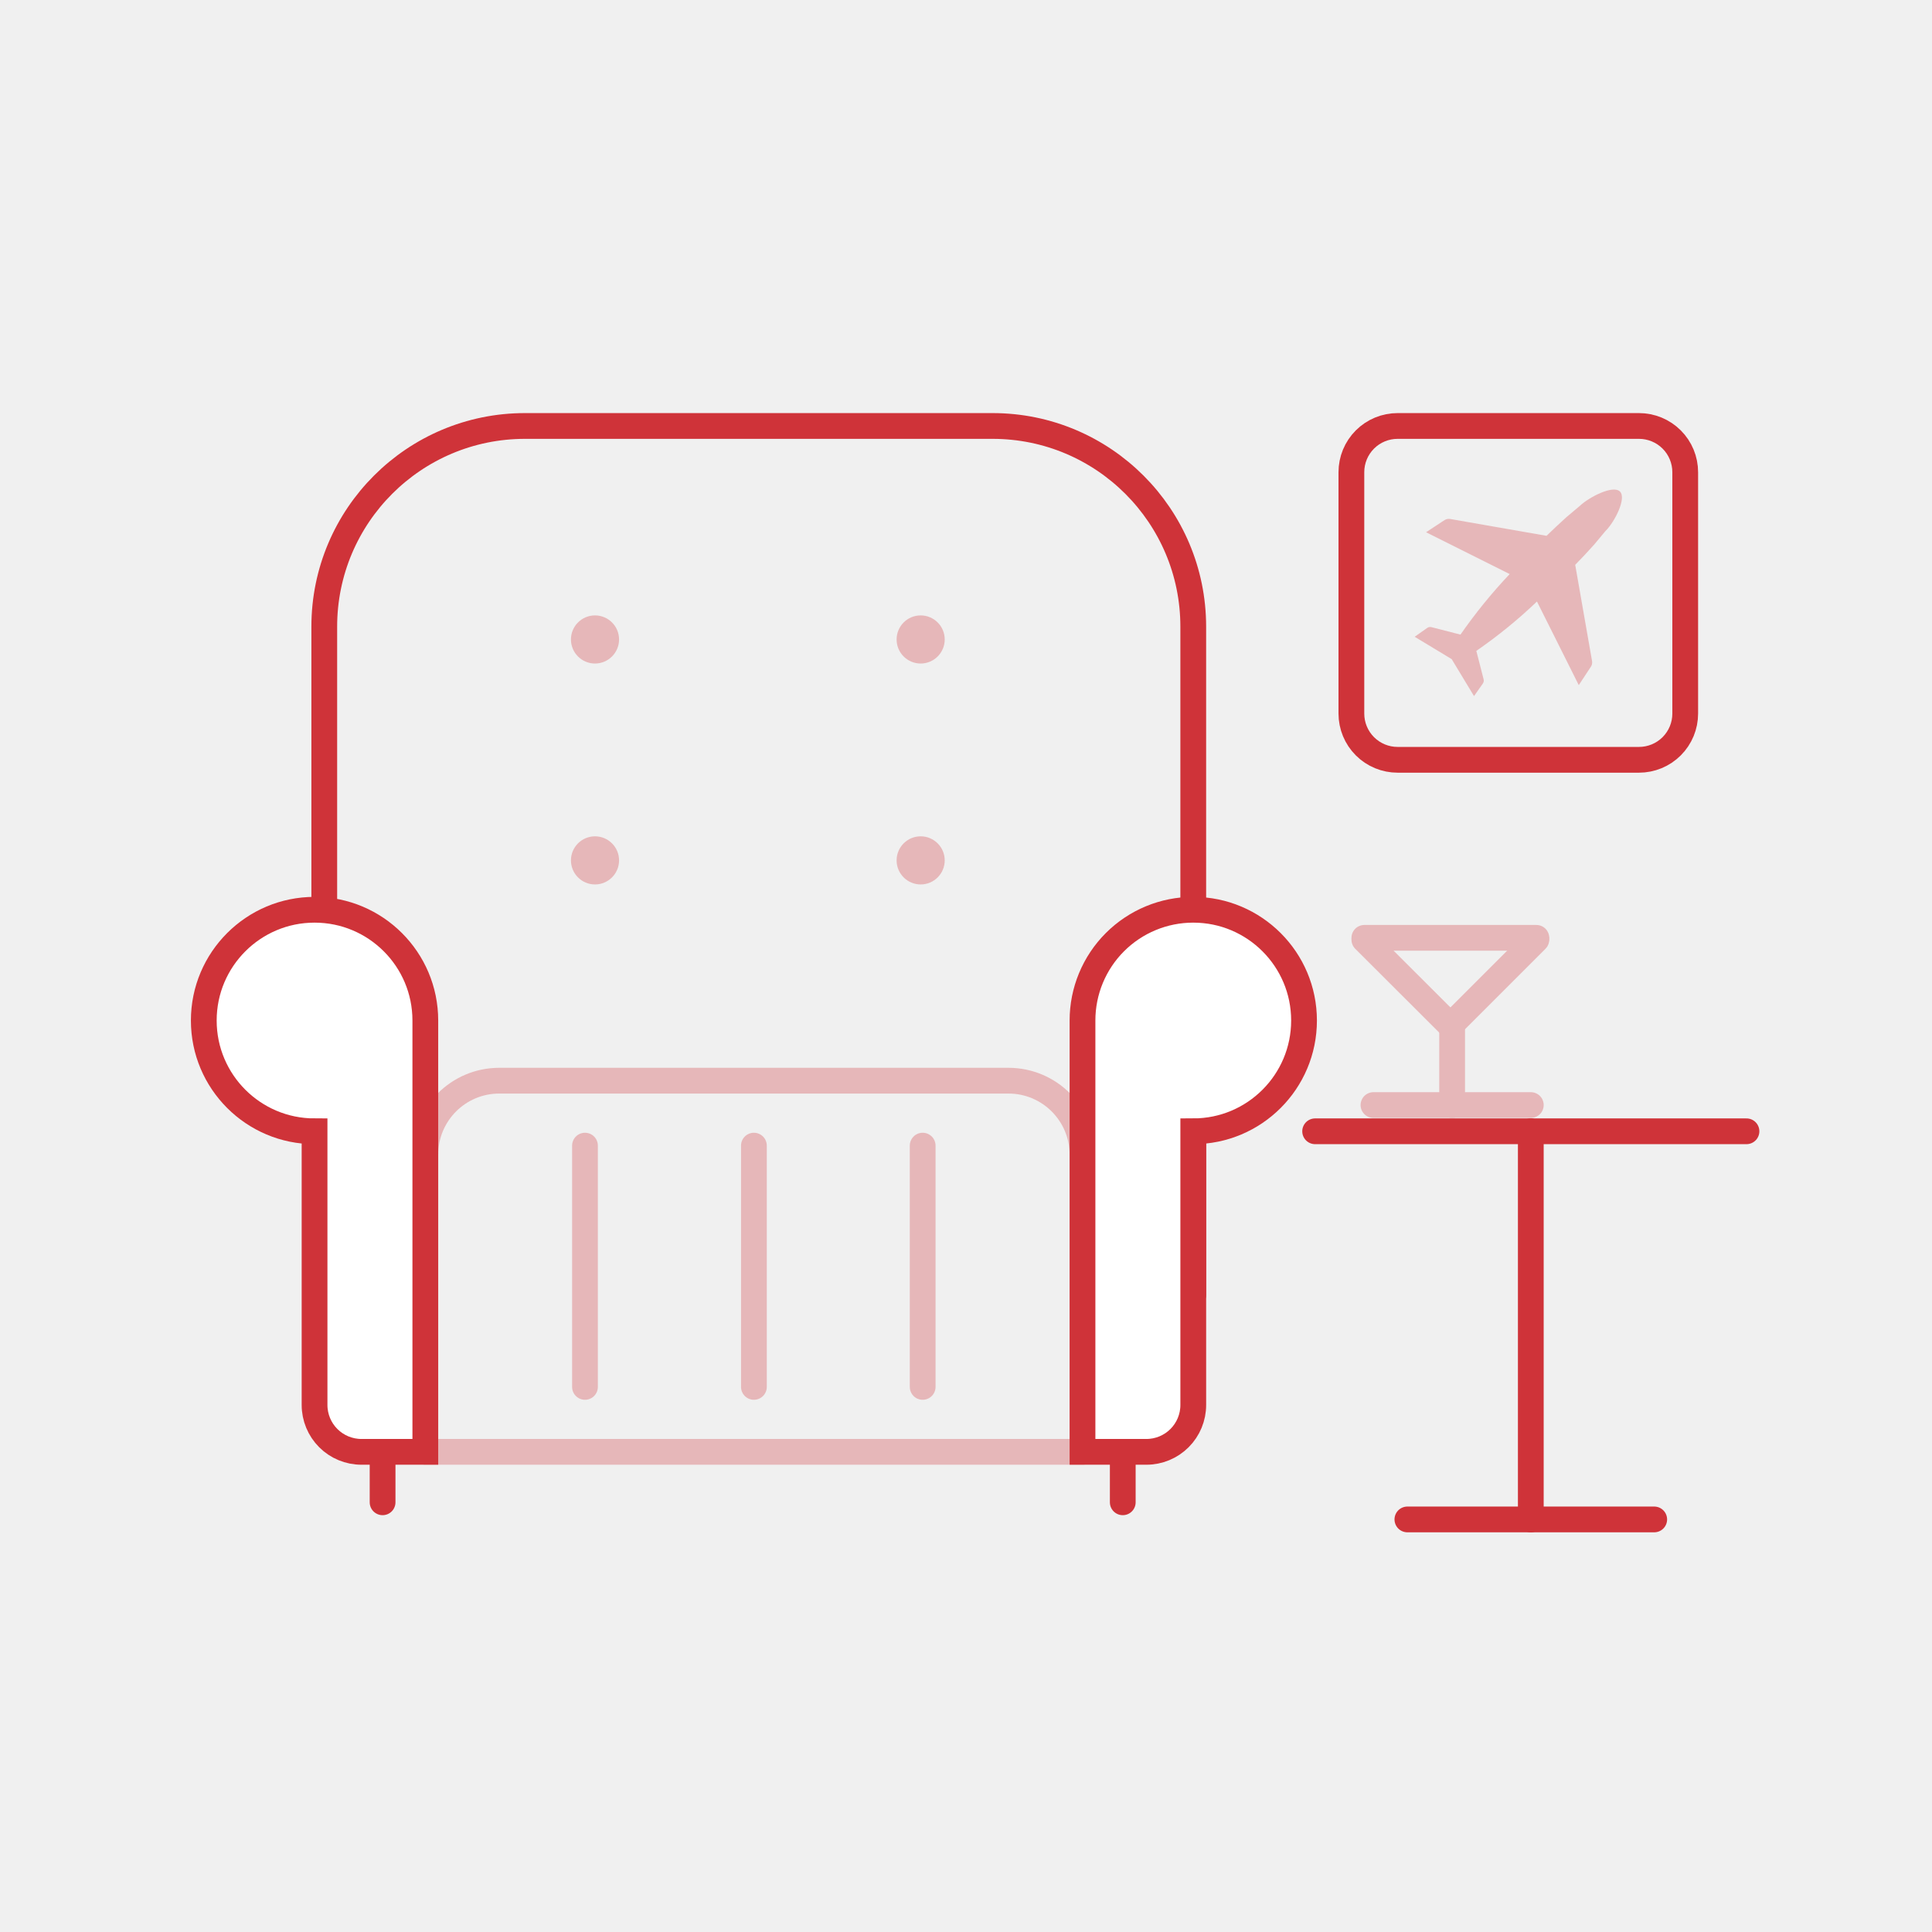
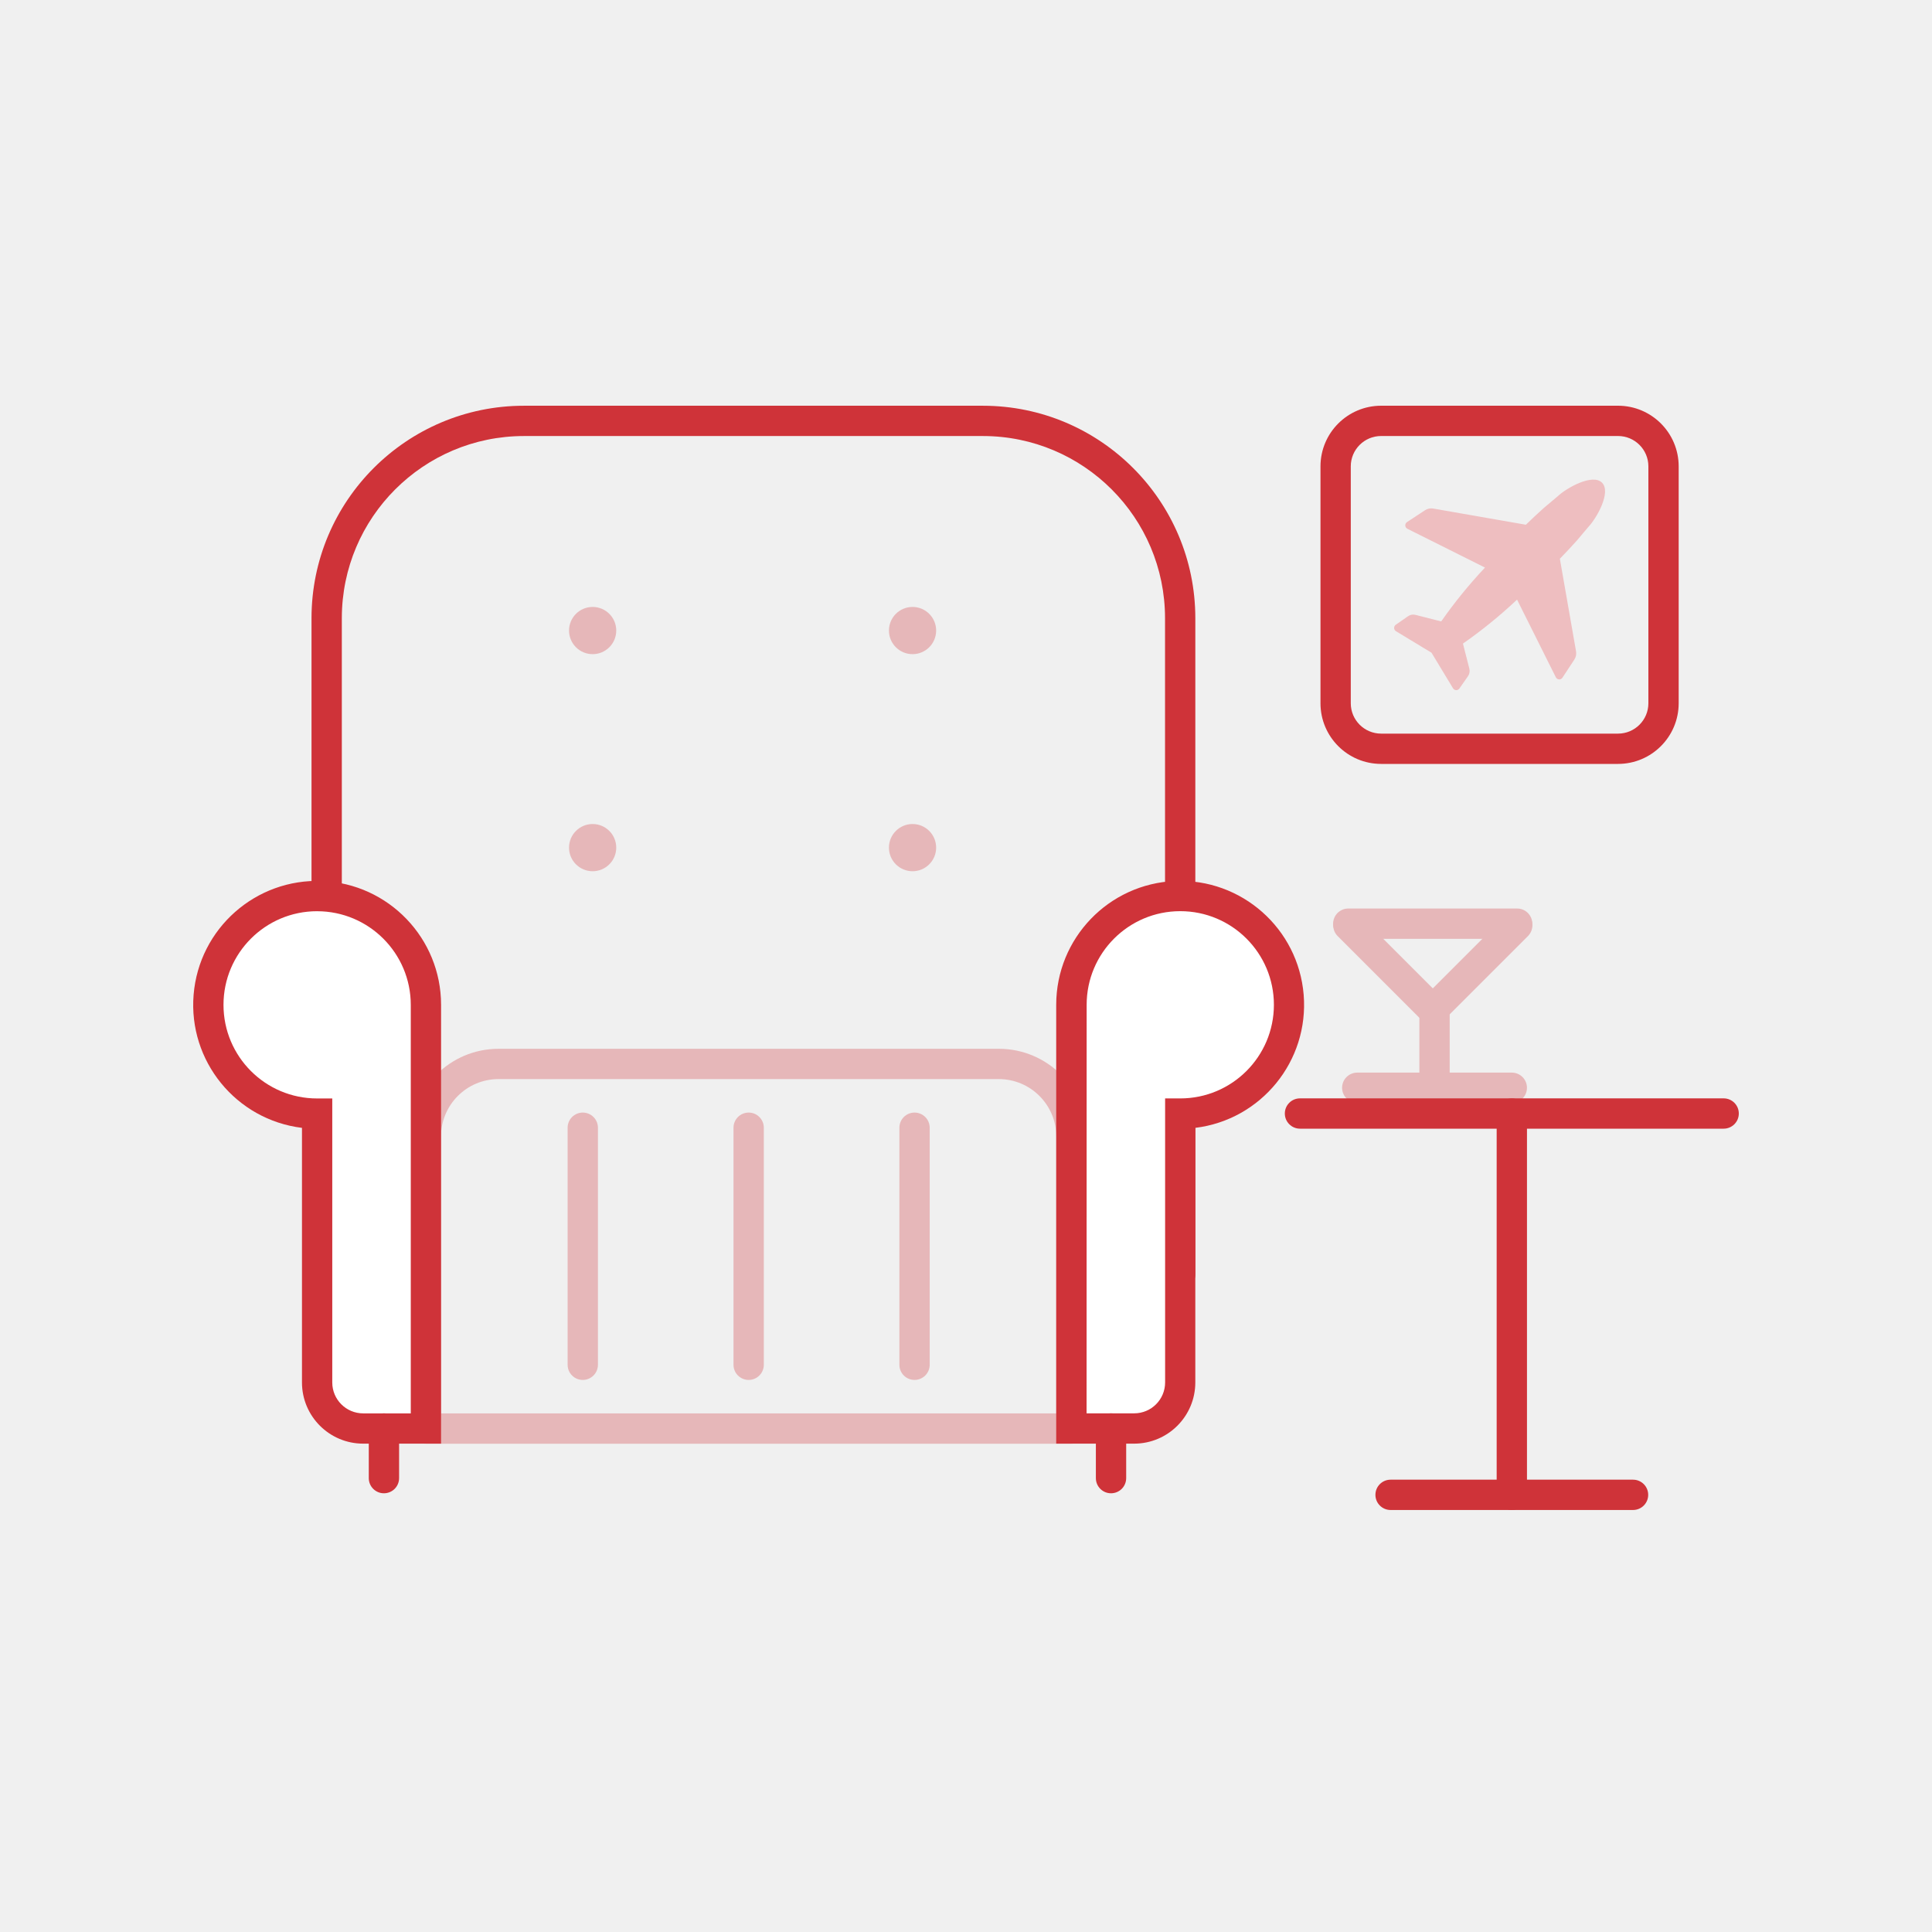
- <svg xmlns="http://www.w3.org/2000/svg" width="150" height="150" viewBox="0 0 150 150">
-   <g id="Group_3711" data-name="Group 3711" transform="translate(-1063 -1805)">
-     <rect id="Rectangle_1961" data-name="Rectangle 1961" width="150" height="150" transform="translate(1063 1805)" fill="none" />
-     <g id="Group_3538" data-name="Group 3538" transform="translate(1077.822 1837.072)">
-       <g id="Group_3535" data-name="Group 3535" transform="translate(87.285 40.741)">
-         <line id="Line_1325" data-name="Line 1325" x2="33.489" transform="translate(0 15.02)" fill="none" stroke="#cf3339" stroke-linecap="round" stroke-miterlimit="10" stroke-width="2" />
-         <g id="Group_3534" data-name="Group 3534" transform="translate(3.821)" opacity="0.3">
-           <line id="Line_1326" data-name="Line 1326" x1="12.217" transform="translate(0.707 12.983)" fill="none" stroke="#cf3339" stroke-linecap="round" stroke-miterlimit="10" stroke-width="2" />
-           <line id="Line_1327" data-name="Line 1327" x2="13.355" fill="none" stroke="#cf3339" stroke-linecap="round" stroke-miterlimit="10" stroke-width="2" />
-           <line id="Line_1328" data-name="Line 1328" y2="6.168" transform="translate(6.815 6.815)" fill="none" stroke="#cf3339" stroke-linecap="round" stroke-miterlimit="10" stroke-width="2" />
-           <line id="Line_1329" data-name="Line 1329" x2="6.683" y2="6.671" transform="translate(0 0.144)" fill="none" stroke="#cf3339" stroke-linecap="round" stroke-miterlimit="10" stroke-width="2" />
-           <line id="Line_1330" data-name="Line 1330" x1="6.671" y2="6.671" transform="translate(6.683 0.144)" fill="none" stroke="#cf3339" stroke-linecap="round" stroke-miterlimit="10" stroke-width="2" />
+ <svg xmlns="http://www.w3.org/2000/svg" width="100" height="100" viewBox="0 0 100 100">
+   <g id="Group_3807" data-name="Group 3807" transform="translate(-1190 -2188)">
+     <rect id="Rectangle_1961" data-name="Rectangle 1961" width="100" height="100" transform="translate(1190 2188)" fill="none" />
+     <g id="Group_3942" data-name="Group 3942" transform="translate(39 60)">
+       <g id="Group_3941" data-name="Group 3941" transform="translate(1161 2149)">
+         <g id="Group_3935" data-name="Group 3935" transform="translate(56.503 26.025)">
+           <path id="Path_2310" data-name="Path 2310" d="M1871.6,1221.6h-21.929a.784.784,0,0,1,0-1.569H1871.6a.784.784,0,0,1,0,1.569Z" transform="translate(-1848.887 -1210.205)" fill="#cf3339" />
+           <g id="Group_3934" data-name="Group 3934" transform="translate(2.504)" opacity="0.3">
+             <path id="Path_2311" data-name="Path 2311" d="M1861.45,1219.9h-8a.784.784,0,1,1,0-1.569h8a.784.784,0,0,1,0,1.569Z" transform="translate(-1852.206 -1209.838)" fill="#cf3339" />
+             <path id="Path_2312" data-name="Path 2312" d="M1861.6,1209.07h-8.74a.784.784,0,1,1,0-1.569h8.74a.784.784,0,1,1,0,1.569Z" transform="translate(-1852.08 -1207.501)" fill="#cf3339" />
+             <path id="Path_2313" data-name="Path 2313" d="M1858.55,1218.794a.784.784,0,0,1-.784-.784v-4.039a.784.784,0,0,1,1.569,0v4.039A.784.784,0,0,1,1858.55,1218.794Z" transform="translate(-1853.306 -1208.727)" fill="#cf3339" />
+             <path id="Path_2314" data-name="Path 2314" d="M1857.234,1213.553a.784.784,0,0,1-.554-.23l-4.37-4.37a.784.784,0,1,1,1.109-1.109l4.37,4.37a.784.784,0,0,1-.555,1.339Z" transform="translate(-1852.08 -1207.526)" fill="#cf3339" />
+             <path id="Path_2315" data-name="Path 2315" d="M1858.436,1213.553a.784.784,0,0,1-.554-1.339l4.37-4.37a.784.784,0,0,1,1.109,1.109l-4.37,4.37A.782.782,0,0,1,1858.436,1213.553Z" transform="translate(-1853.282 -1207.526)" fill="#cf3339" />
+           </g>
+           <path id="Path_2316" data-name="Path 2316" d="M1868.2,1246.763H1855.65a.784.784,0,0,1,0-1.569H1868.2a.784.784,0,0,1,0,1.569Z" transform="translate(-1850.177 -1215.631)" fill="#cf3339" />
+           <path id="Path_2317" data-name="Path 2317" d="M1863.65,1241.336a.784.784,0,0,1-.784-.784V1220.82a.784.784,0,1,1,1.569,0v19.732A.784.784,0,0,1,1863.65,1241.336Z" transform="translate(-1851.902 -1210.205)" fill="#cf3339" />
        </g>
-         <line id="Line_1331" data-name="Line 1331" x2="19.164" transform="translate(7.162 45.155)" fill="none" stroke="#cf3339" stroke-linecap="round" stroke-miterlimit="10" stroke-width="2" />
-         <line id="Line_1332" data-name="Line 1332" y2="30.135" transform="translate(16.744 15.02)" fill="none" stroke="#cf3339" stroke-linecap="round" stroke-miterlimit="10" stroke-width="2" />
-       </g>
-       <g id="Group_3536" data-name="Group 3536" transform="translate(1 1)">
-         <path id="Path_1676" data-name="Path 1676" stroke="#cf3339" d="M60.646,43.44H21.1a5.738,5.738,0,0,0-5.737,5.737v23.08H66.383V49.177A5.746,5.746,0,0,0,60.646,43.44Z" fill="none" transform="translate(1.839 7.392)" stroke-linecap="round" stroke-linejoin="round" stroke-miterlimit="10" stroke-width="2" opacity="0.3" />
-         <path id="Path_1677" data-name="Path 1677" d="M8.81,68.468V16.583A15.583,15.583,0,0,1,24.393,1H60.7A15.583,15.583,0,0,1,76.278,16.583V68.468" transform="translate(0.544 -1)" fill="none" stroke="#cf3339" stroke-linecap="round" stroke-miterlimit="10" stroke-width="2" />
-         <path id="Path_1678" data-name="Path 1678" d="M9.6,32.36a8.6,8.6,0,0,0,0,17.2V70.807a3.639,3.639,0,0,0,3.641,3.641H18.2V40.96A8.6,8.6,0,0,0,9.6,32.36Z" transform="translate(-1 5.201)" fill="#fff" stroke="#cf3339" stroke-linecap="round" stroke-miterlimit="10" stroke-width="2" />
-         <path id="Path_1679" data-name="Path 1679" d="M66.56,32.36a8.6,8.6,0,0,1,0,17.2V70.807a3.639,3.639,0,0,1-3.641,3.641H57.96V40.96A8.593,8.593,0,0,1,66.56,32.36Z" transform="translate(10.263 5.201)" fill="#fff" stroke="#cf3339" stroke-linecap="round" stroke-miterlimit="10" stroke-width="2" />
-         <line id="Line_1333" data-name="Line 1333" y2="3.917" transform="translate(13.882 79.649)" fill="none" stroke="#cf3339" stroke-linecap="round" stroke-miterlimit="10" stroke-width="2" />
-         <line id="Line_1334" data-name="Line 1334" y2="3.917" transform="translate(71.349 79.649)" fill="none" stroke="#cf3339" stroke-linecap="round" stroke-miterlimit="10" stroke-width="2" />
-         <circle id="Ellipse_169" data-name="Ellipse 169" cx="1.868" cy="1.868" r="1.868" transform="translate(28.506 14.708)" fill="#cf3339" opacity="0.3" />
-         <circle id="Ellipse_170" data-name="Ellipse 170" cx="1.868" cy="1.868" r="1.868" transform="translate(53.79 14.708)" fill="#cf3339" opacity="0.3" />
-         <circle id="Ellipse_171" data-name="Ellipse 171" cx="1.868" cy="1.868" r="1.868" transform="translate(28.506 31.86)" fill="#cf3339" opacity="0.3" />
-         <circle id="Ellipse_172" data-name="Ellipse 172" cx="1.868" cy="1.868" r="1.868" transform="translate(53.79 31.86)" fill="#cf3339" opacity="0.3" />
-         <line id="Line_1335" data-name="Line 1335" y2="18.733" transform="translate(29.596 55.874)" opacity="0.3" stroke="#cf3339" stroke-linecap="round" stroke-linejoin="round" stroke-miterlimit="10" stroke-width="2" fill="none" />
-         <line id="Line_1336" data-name="Line 1336" y2="18.733" transform="translate(42.711 55.874)" opacity="0.3" stroke="#cf3339" stroke-linecap="round" stroke-linejoin="round" stroke-miterlimit="10" stroke-width="2" fill="none" />
-         <line id="Line_1337" data-name="Line 1337" y2="18.733" transform="translate(55.814 55.874)" opacity="0.3" stroke="#cf3339" stroke-linecap="round" stroke-linejoin="round" stroke-miterlimit="10" stroke-width="2" fill="none" />
-       </g>
-       <g id="Group_3537" data-name="Group 3537" transform="translate(90.099 1)">
-         <path id="Path_1680" data-name="Path 1680" d="M97.716,26.919H78.983a3.588,3.588,0,0,1-3.593-3.593V4.593A3.588,3.588,0,0,1,78.983,1H97.716a3.588,3.588,0,0,1,3.593,3.593V23.326A3.588,3.588,0,0,1,97.716,26.919Z" transform="translate(-75.39 -1)" fill="none" stroke="#cf3339" stroke-linecap="round" stroke-miterlimit="10" stroke-width="2" />
-         <path id="Path_1681" data-name="Path 1681" d="M95.432,5.276h0c-.539-.539-2.419.455-3.09,1.09l-1.078.91c-.575.527-.982.9-1.533,1.437L82.257,7.407a.635.635,0,0,0-.443.084l-1.437.946,6.492,3.246a40.485,40.485,0,0,0-3.821,4.7l-2.24-.575a.4.4,0,0,0-.347.06l-.97.683,2.875,1.737L84.1,21.157l.683-.97a.4.4,0,0,0,.06-.347l-.563-2.192a38.361,38.361,0,0,0,4.707-3.833l3.246,6.492.946-1.437a.611.611,0,0,0,.084-.443l-1.306-7.462c.551-.563.922-.958,1.449-1.545l.9-1.078C94.977,7.695,95.971,5.814,95.432,5.276Z" transform="translate(-74.579 -0.185)" fill="#cf3339" opacity="0.3" />
+         <g id="Group_3938" data-name="Group 3938" transform="translate(0 0)">
+           <path id="Path_2318" data-name="Path 2318" d="M1825.4,1237.2h-33.412a.784.784,0,0,1-.784-.784V1221.3a4.547,4.547,0,0,1,4.542-4.542h25.9a4.547,4.547,0,0,1,4.542,4.542v15.108A.784.784,0,0,1,1825.4,1237.2Zm-32.627-1.569h31.843V1221.3a2.976,2.976,0,0,0-2.973-2.973h-25.9a2.976,2.976,0,0,0-2.973,2.973Z" transform="translate(-1779.943 -1183.473)" fill="#cf3339" opacity="0.3" />
+           <path id="Path_2319" data-name="Path 2319" d="M1829.616,1220.066a.784.784,0,0,1-.784-.784v-33.974a9.43,9.43,0,0,0-9.42-9.42h-23.769a9.431,9.431,0,0,0-9.42,9.42v33.974a.784.784,0,0,1-1.569,0v-33.974a11,11,0,0,1,10.989-10.988h23.769a11,11,0,0,1,10.988,10.988v33.974A.784.784,0,0,1,1829.616,1220.066Z" transform="translate(-1778.53 -1174.319)" fill="#cf3339" />
+           <g id="Group_3936" data-name="Group 3936" transform="translate(0 24.596)">
+             <path id="Path_2320" data-name="Path 2320" d="M1783.476,1206.679a5.63,5.63,0,0,0,0,11.26v13.918a2.382,2.382,0,0,0,2.381,2.381h3.25v-21.929A5.63,5.63,0,0,0,1783.476,1206.679Z" transform="translate(-1777.062 -1205.895)" fill="#fff" />
+             <path id="Path_2321" data-name="Path 2321" d="M1789.675,1234.806h-4.033a3.169,3.169,0,0,1-3.166-3.165v-13.18a6.415,6.415,0,1,1,7.2-6.368Zm-6.415-27.559a4.846,4.846,0,0,0,0,9.692h.784v14.7a1.6,1.6,0,0,0,1.6,1.6h2.464v-21.144A4.851,4.851,0,0,0,1783.26,1207.248Z" transform="translate(-1776.846 -1205.679)" fill="#cf3339" />
+           </g>
+           <g id="Group_3937" data-name="Group 3937" transform="translate(44.672 24.596)">
+             <path id="Path_2322" data-name="Path 2322" d="M1840.434,1206.679a5.63,5.63,0,1,1,0,11.26v13.918a2.382,2.382,0,0,1-2.381,2.381h-3.25v-21.929A5.63,5.63,0,0,1,1840.434,1206.679Z" transform="translate(-1834.019 -1205.895)" fill="#fff" />
+             <path id="Path_2323" data-name="Path 2323" d="M1837.837,1234.806H1833.8v-22.713a6.415,6.415,0,1,1,7.2,6.368v13.18A3.168,3.168,0,0,1,1837.837,1234.806Zm-2.465-1.569h2.465a1.6,1.6,0,0,0,1.6-1.6v-14.7h.784a4.846,4.846,0,1,0-4.845-4.846Z" transform="translate(-1833.803 -1205.679)" fill="#cf3339" />
+           </g>
+           <path id="Path_2324" data-name="Path 2324" d="M1789.217,1244.953a.784.784,0,0,1-.784-.784V1241.6a.784.784,0,0,1,1.569,0v2.569A.784.784,0,0,1,1789.217,1244.953Z" transform="translate(-1779.345 -1188.661)" fill="#cf3339" />
+           <path id="Path_2325" data-name="Path 2325" d="M1837.2,1244.953a.784.784,0,0,1-.784-.784V1241.6a.784.784,0,1,1,1.569,0v2.569A.784.784,0,0,1,1837.2,1244.953Z" transform="translate(-1789.694 -1188.661)" fill="#cf3339" />
+           <circle id="Ellipse_207" data-name="Ellipse 207" cx="1.222" cy="1.222" r="1.222" transform="translate(19.453 10.415)" fill="#cf3339" opacity="0.3" />
+           <circle id="Ellipse_208" data-name="Ellipse 208" cx="1.222" cy="1.222" r="1.222" transform="translate(36.011 10.415)" fill="#cf3339" opacity="0.3" />
+           <circle id="Ellipse_209" data-name="Ellipse 209" cx="1.222" cy="1.222" r="1.222" transform="translate(19.453 21.651)" fill="#cf3339" opacity="0.3" />
+           <circle id="Ellipse_210" data-name="Ellipse 210" cx="1.222" cy="1.222" r="1.222" transform="translate(36.011 21.651)" fill="#cf3339" opacity="0.3" />
+           <path id="Path_2326" data-name="Path 2326" d="M1802.34,1234.805a.784.784,0,0,1-.784-.784v-12.27a.784.784,0,0,1,1.569,0v12.27A.784.784,0,0,1,1802.34,1234.805Z" transform="translate(-1782.176 -1184.38)" fill="#cf3339" opacity="0.3" />
+           <path id="Path_2327" data-name="Path 2327" d="M1813.287,1234.805a.784.784,0,0,1-.784-.784v-12.27a.784.784,0,0,1,1.569,0v12.27A.784.784,0,0,1,1813.287,1234.805Z" transform="translate(-1784.537 -1184.38)" fill="#cf3339" opacity="0.3" />
+           <path id="Path_2328" data-name="Path 2328" d="M1824.234,1234.805a.784.784,0,0,1-.784-.784v-12.27a.784.784,0,0,1,1.569,0v12.27A.784.784,0,0,1,1824.234,1234.805Z" transform="translate(-1786.898 -1184.38)" fill="#cf3339" opacity="0.3" />
+         </g>
+         <g id="Group_3940" data-name="Group 3940" transform="translate(58.348 0)">
+           <path id="Path_2329" data-name="Path 2329" d="M1866.642,1192.859h-12.266a3.14,3.14,0,0,1-3.137-3.137v-12.266a3.141,3.141,0,0,1,3.137-3.137h12.266a3.14,3.14,0,0,1,3.137,3.137v12.266A3.14,3.14,0,0,1,1866.642,1192.859Zm-12.266-16.972a1.571,1.571,0,0,0-1.569,1.569v12.266a1.571,1.571,0,0,0,1.569,1.569h12.266a1.571,1.571,0,0,0,1.569-1.569v-12.266a1.571,1.571,0,0,0-1.569-1.569Z" transform="translate(-1851.239 -1174.319)" fill="#cf3339" />
+           <g id="Group_3939" data-name="Group 3939" transform="translate(3.809 3.822)">
+             <path id="Path_2330" data-name="Path 2330" d="M1866.774,1179.542h0c-.354-.354-1.586.3-2.021.711l-.709.6c-.38.343-.642.584-1,.944l-4.888-.854a.4.4,0,0,0-.288.055l-.941.619,4.253,2.126a25.5,25.5,0,0,0-2.5,3.073l-1.467-.374a.276.276,0,0,0-.228.042l-.637.444,1.884,1.14,1.14,1.884.444-.637a.275.275,0,0,0,.042-.228l-.366-1.438a25.459,25.459,0,0,0,3.086-2.507l2.126,4.254.619-.941a.4.4,0,0,0,.055-.289l-.853-4.887c.362-.366.6-.631.95-1.012l.591-.7C1866.478,1181.128,1867.128,1179.9,1866.774,1179.542Z" transform="translate(-1856.15 -1179.245)" fill="#eebec0" />
+             <path id="Path_2331" data-name="Path 2331" d="M1859.316,1190.092h-.006a.2.2,0,0,1-.162-.095l-1.115-1.843-1.843-1.115a.2.2,0,0,1-.01-.329l.638-.443a.463.463,0,0,1,.387-.071l1.33.339a24.92,24.92,0,0,1,2.267-2.788l-4.021-2.01a.2.2,0,0,1-.021-.34l.941-.619a.587.587,0,0,1,.43-.084l4.788.836c.329-.322.583-.556.939-.878l.714-.6c.438-.417,1.795-1.189,2.286-.7h0c.493.493-.282,1.849-.708,2.294l-.584.693c-.328.363-.564.619-.889.951l.837,4.788a.59.59,0,0,1-.085.428l-.619.943a.194.194,0,0,1-.176.088.2.2,0,0,1-.164-.109l-2.009-4.022a24.733,24.733,0,0,1-2.8,2.277l.332,1.3a.479.479,0,0,1-.07.386l-.446.638A.2.2,0,0,1,1859.316,1190.092Zm-2.663-3.232,1.626.984a.186.186,0,0,1,.066.067l.983,1.626.272-.39a.085.085,0,0,0,.012-.067l-.367-1.438a.2.2,0,0,1,.086-.215,24.316,24.316,0,0,0,3.058-2.485.2.2,0,0,1,.169-.048.2.2,0,0,1,.14.106l1.973,3.949.432-.657a.2.2,0,0,0,.026-.147l-.854-4.887a.2.2,0,0,1,.054-.172c.359-.364.6-.627.943-1.005l.588-.7c.443-.464.929-1.548.723-1.755s-1.292.28-1.747.714l-.718.607c-.372.336-.632.577-.993.933a.194.194,0,0,1-.172.054l-4.888-.853a.209.209,0,0,0-.147.025l-.656.432,3.948,1.973a.2.2,0,0,1,.057.308,24.719,24.719,0,0,0-2.478,3.046.2.2,0,0,1-.214.085l-1.467-.374a.088.088,0,0,0-.066.012Z" transform="translate(-1856.096 -1179.192)" fill="#eebec0" />
+           </g>
+         </g>
      </g>
    </g>
  </g>
</svg>
